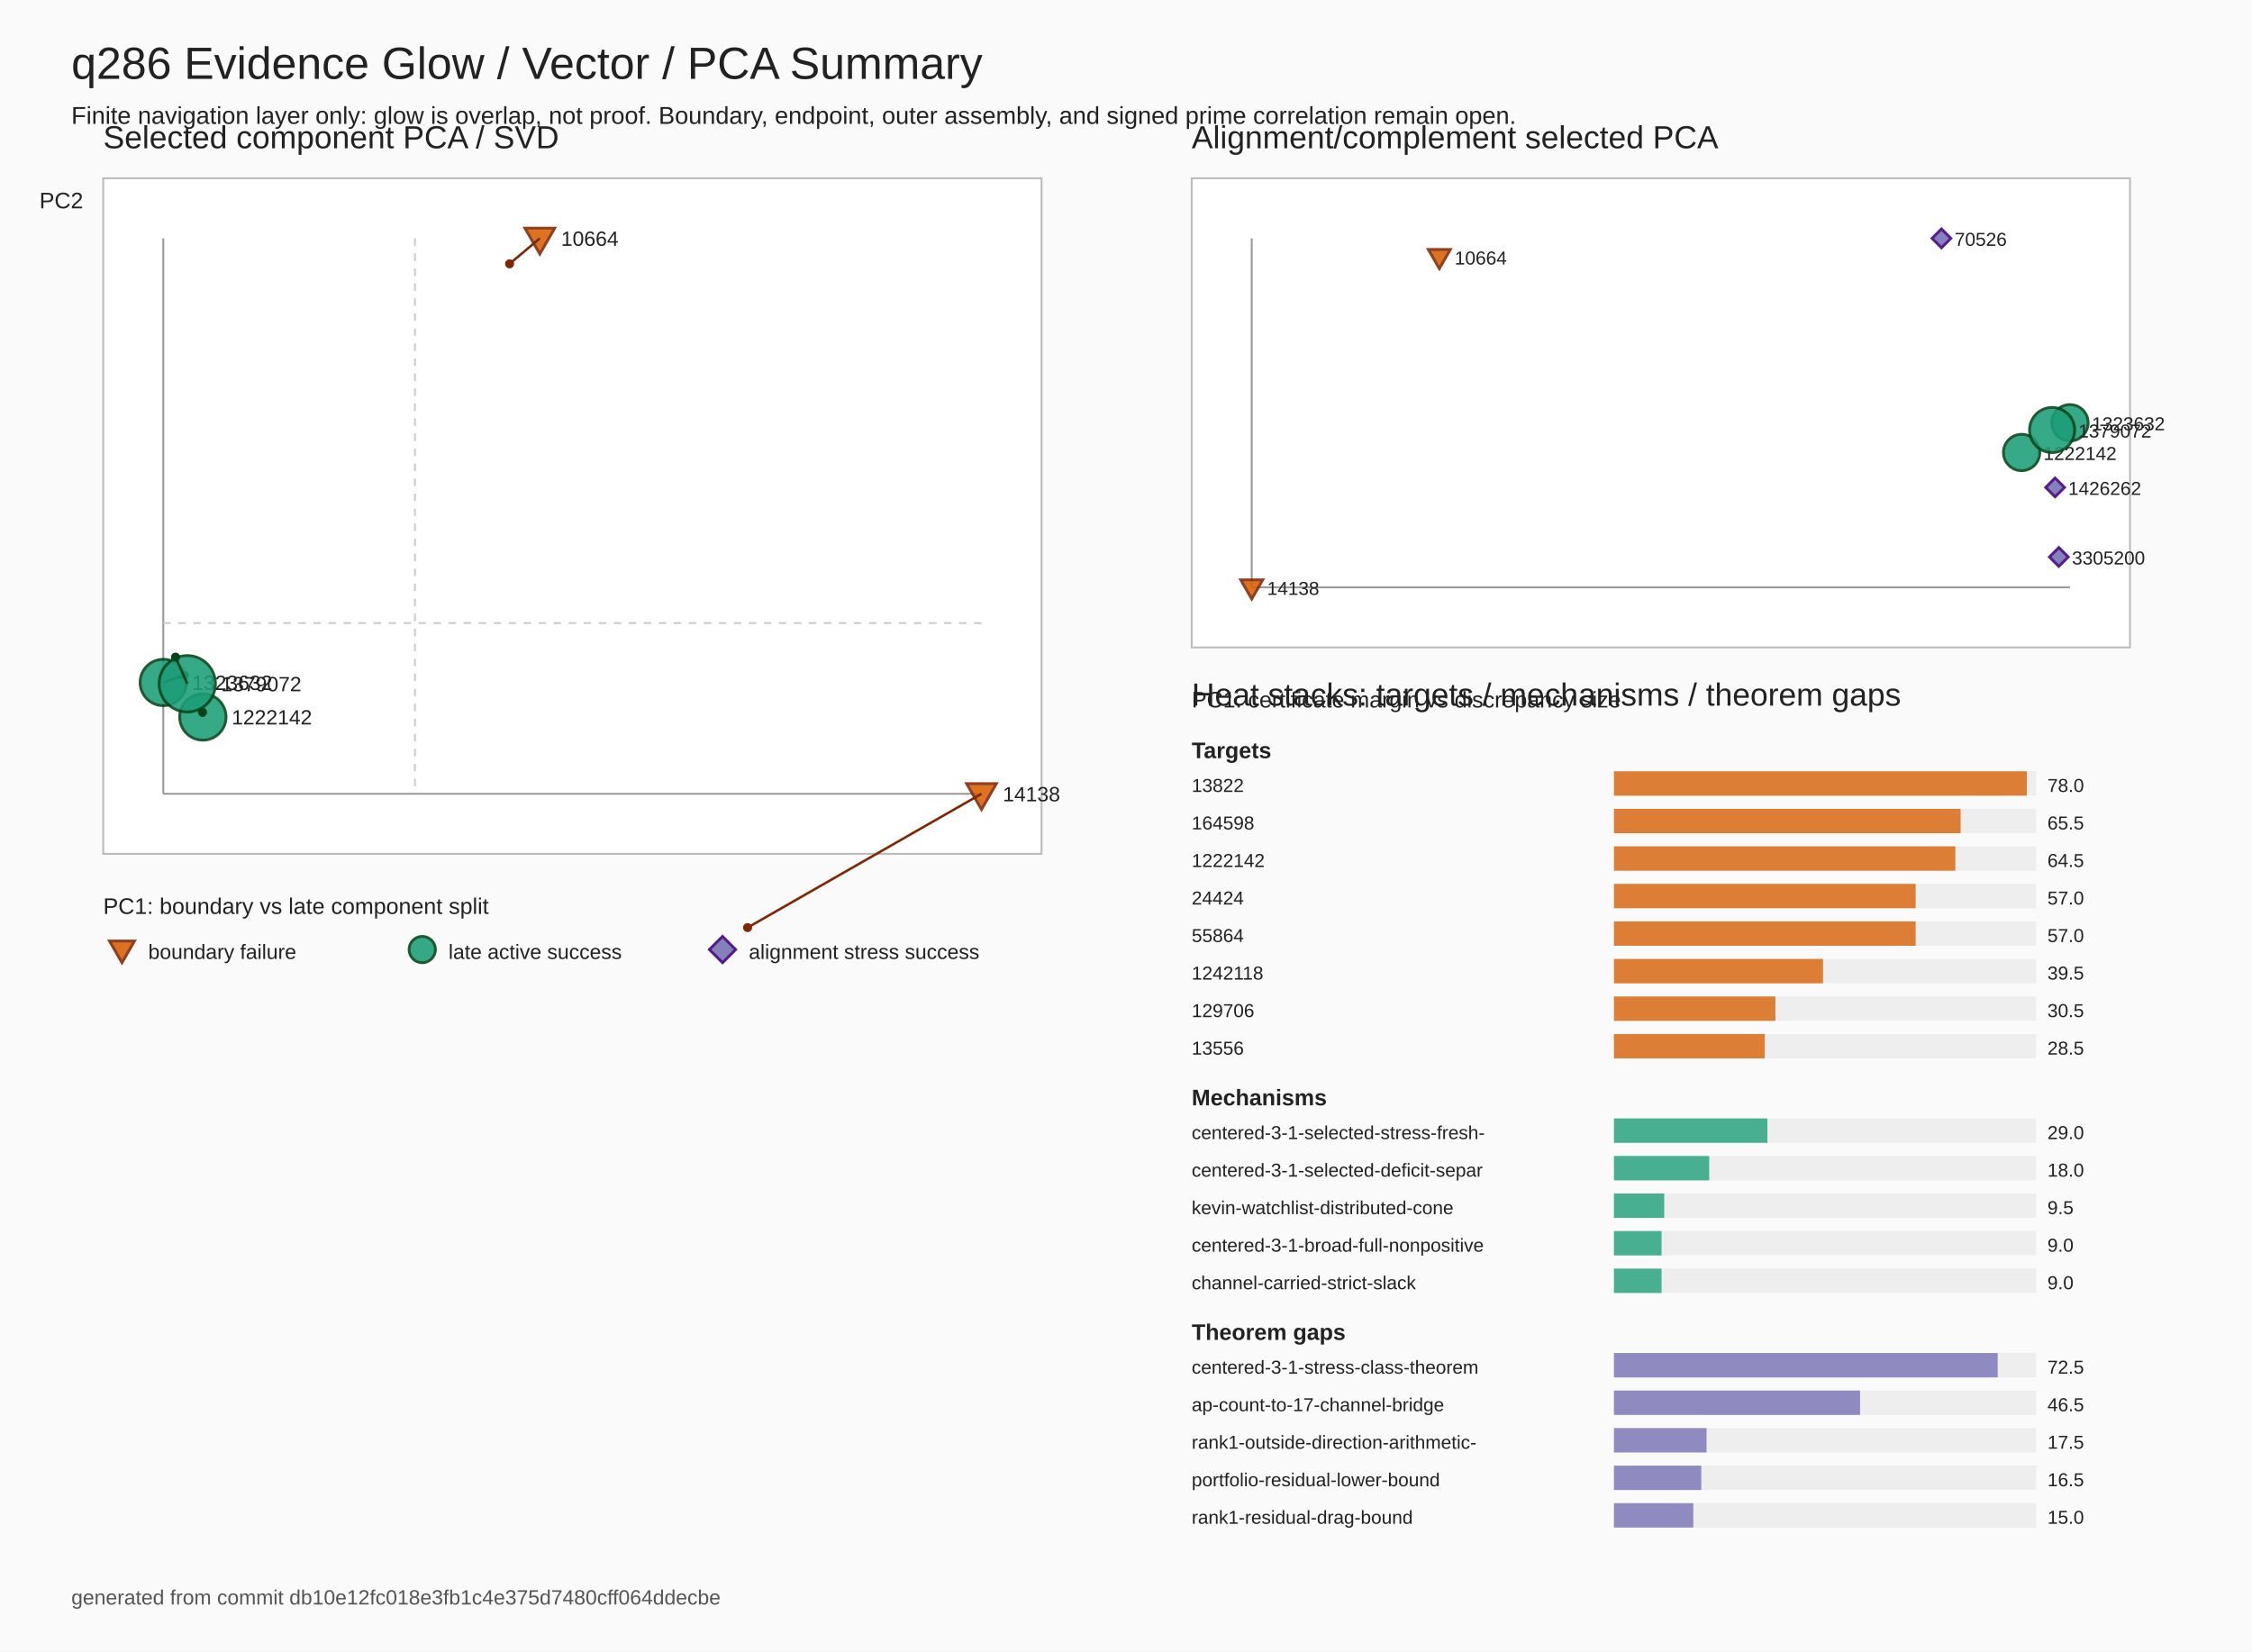
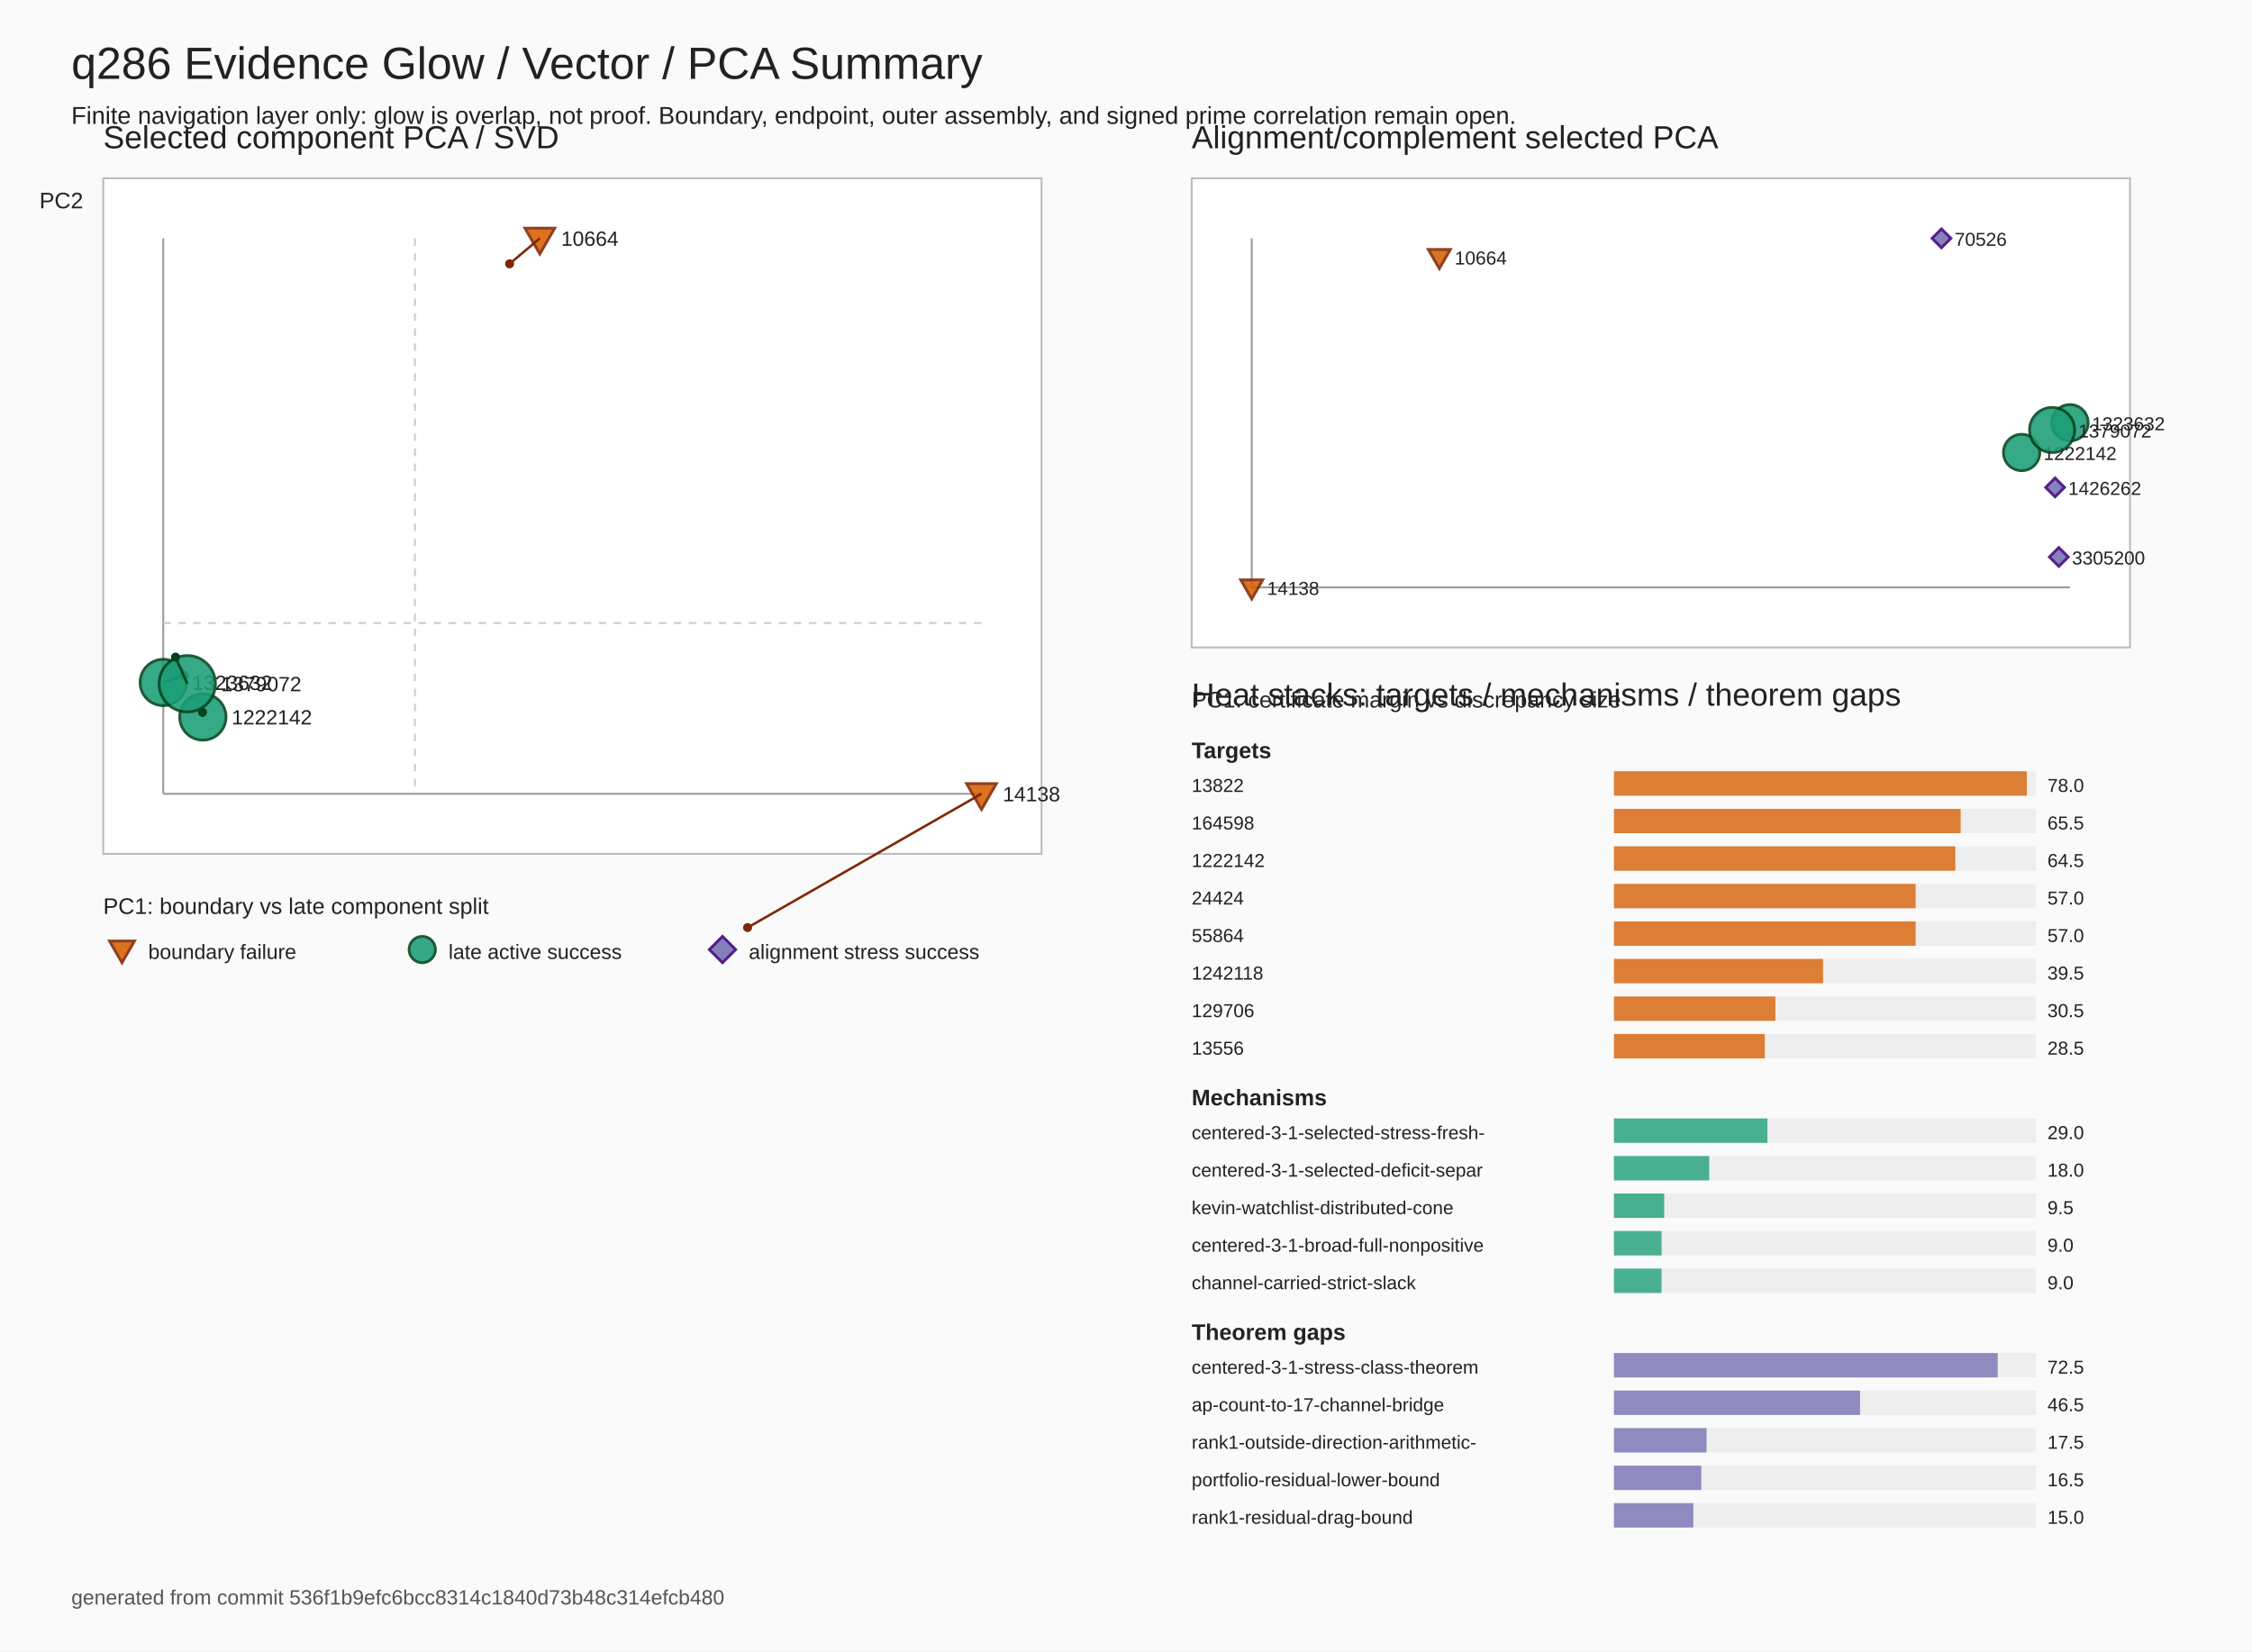
<svg xmlns="http://www.w3.org/2000/svg" width="1200" height="880" viewBox="0 0 1200 880" role="img" aria-labelledby="title desc">
  <rect x="0.00" y="0.00" width="1200.00" height="880.00" fill="#fafafa" stroke="none" opacity="1.0" />
  <text x="38.00" y="42.00" font-size="24" font-family="Arial, sans-serif" font-weight="500" text-anchor="start" fill="#222">q286 Evidence Glow / Vector / PCA Summary</text>
  <text x="38.00" y="66.00" font-size="13" font-family="Arial, sans-serif" font-weight="400" text-anchor="start" fill="#222">Finite navigation layer only: glow is overlap, not proof. Boundary, endpoint, outer assembly, and signed prime correlation remain open.</text>
-   <text x="38.00" y="855.00" font-size="11" font-family="Arial, sans-serif" font-weight="400" text-anchor="start" fill="#555">generated from commit db10e12fc018e3fb1c4e375d7480cff064ddecbe</text>
+   <text x="38.00" y="855.00" font-size="11" font-family="Arial, sans-serif" font-weight="400" text-anchor="start" fill="#555">generated from commit 536f1b9efc6bcc8314c1840d73b48c314efcb480</text>
  <rect x="55.00" y="95.00" width="500.00" height="360.00" fill="#ffffff" stroke="#bbbbbb" opacity="1.0" />
  <text x="55.00" y="79.00" font-size="17" font-family="Arial, sans-serif" font-weight="500" text-anchor="start" fill="#222">Selected component PCA / SVD</text>
  <text x="55.00" y="487.00" font-size="12" font-family="Arial, sans-serif" font-weight="400" text-anchor="start" fill="#222">PC1: boundary vs late component split</text>
  <text x="21.00" y="111.00" font-size="12" font-family="Arial, sans-serif" font-weight="400" text-anchor="start" fill="#222">PC2</text>
  <line x1="87.00" y1="423.00" x2="523.00" y2="423.00" stroke="#999" stroke-width="1" />
  <line x1="87.00" y1="127.00" x2="87.00" y2="423.00" stroke="#999" stroke-width="1" />
  <line x1="221.11" y1="127.00" x2="221.11" y2="423.00" stroke="#cccccc" stroke-width="1" stroke-dasharray="4 4" />
  <line x1="87.00" y1="332.02" x2="523.00" y2="332.02" stroke="#cccccc" stroke-width="1" stroke-dasharray="4 4" />
  <polygon points="287.65,135.33 279.73,121.58 295.57,121.58" fill="#d95f02" stroke="#7f2704" stroke-width="1.5" opacity="0.88" />
  <text x="298.98" y="131.00" font-size="11" font-family="Arial, sans-serif" font-weight="400" text-anchor="start" fill="#222">10664</text>
  <line x1="287.65" y1="127.00" x2="271.54" y2="140.59" stroke="#7f2704" stroke-width="1.3" />
  <circle cx="271.54" cy="140.59" r="2.4" fill="#7f2704" />
  <polygon points="523.00,431.33 515.08,417.58 530.92,417.58" fill="#d95f02" stroke="#7f2704" stroke-width="1.5" opacity="0.88" />
  <text x="534.33" y="427.00" font-size="11" font-family="Arial, sans-serif" font-weight="400" text-anchor="start" fill="#222">14138</text>
  <line x1="523.00" y1="423.00" x2="398.36" y2="494.29" stroke="#7f2704" stroke-width="1.3" />
  <circle cx="398.36" cy="494.29" r="2.4" fill="#7f2704" />
  <circle cx="108.10" cy="382.06" r="12.33" fill="#1b9e77" stroke="#00441b" stroke-width="1.5" opacity="0.88" />
  <text x="123.43" y="386.06" font-size="11" font-family="Arial, sans-serif" font-weight="400" text-anchor="start" fill="#222">1222142</text>
  <line x1="108.10" y1="382.06" x2="107.91" y2="379.54" stroke="#00441b" stroke-width="1.3" />
  <circle cx="107.91" cy="379.54" r="2.4" fill="#00441b" />
  <circle cx="87.00" cy="363.67" r="12.33" fill="#1b9e77" stroke="#00441b" stroke-width="1.5" opacity="0.88" />
  <text x="102.33" y="367.67" font-size="11" font-family="Arial, sans-serif" font-weight="400" text-anchor="start" fill="#222">1323632</text>
  <line x1="87.00" y1="363.67" x2="98.13" y2="359.93" stroke="#00441b" stroke-width="1.3" />
  <circle cx="98.13" cy="359.93" r="2.4" fill="#00441b" />
  <circle cx="99.79" cy="364.36" r="15.00" fill="#1b9e77" stroke="#00441b" stroke-width="1.5" opacity="0.88" />
  <text x="117.79" y="368.36" font-size="11" font-family="Arial, sans-serif" font-weight="400" text-anchor="start" fill="#222">1379072</text>
  <line x1="99.79" y1="364.36" x2="93.53" y2="350.16" stroke="#00441b" stroke-width="1.3" />
  <circle cx="93.53" cy="350.16" r="2.4" fill="#00441b" />
  <polygon points="65.00,513.00 58.35,501.45 71.65,501.45" fill="#d95f02" stroke="#7f2704" stroke-width="1.5" opacity="0.88" />
  <text x="79.00" y="511.00" font-size="11" font-family="Arial, sans-serif" font-weight="400" text-anchor="start" fill="#222">boundary failure</text>
  <circle cx="225.00" cy="506.00" r="7.00" fill="#1b9e77" stroke="#00441b" stroke-width="1.5" opacity="0.88" />
  <text x="239.00" y="511.00" font-size="11" font-family="Arial, sans-serif" font-weight="400" text-anchor="start" fill="#222">late active success</text>
  <polygon points="385.00,499.00 392.00,506.00 385.00,513.00 378.00,506.00" fill="#7570b3" stroke="#3f007d" stroke-width="1.5" opacity="0.88" />
  <text x="399.00" y="511.00" font-size="11" font-family="Arial, sans-serif" font-weight="400" text-anchor="start" fill="#222">alignment stress success</text>
  <rect x="635.00" y="95.00" width="500.00" height="250.00" fill="#ffffff" stroke="#bbbbbb" opacity="1.0" />
  <text x="635.00" y="79.00" font-size="17" font-family="Arial, sans-serif" font-weight="500" text-anchor="start" fill="#222">Alignment/complement selected PCA</text>
  <text x="635.00" y="377.00" font-size="12" font-family="Arial, sans-serif" font-weight="400" text-anchor="start" fill="#222">PC1: certificate margin vs discrepancy size</text>
  <line x1="667.00" y1="313.00" x2="1103.00" y2="313.00" stroke="#999" stroke-width="1" />
  <line x1="667.00" y1="127.00" x2="667.00" y2="313.00" stroke="#999" stroke-width="1" />
  <polygon points="766.97,143.12 761.11,132.95 772.82,132.95" fill="#d95f02" stroke="#7f2704" stroke-width="1.5" opacity="0.88" />
  <text x="775.13" y="140.95" font-size="10" font-family="Arial, sans-serif" font-weight="400" text-anchor="start" fill="#222">10664</text>
  <polygon points="667.00,319.17 661.14,308.99 672.86,308.99" fill="#d95f02" stroke="#7f2704" stroke-width="1.5" opacity="0.88" />
  <text x="675.17" y="317.00" font-size="10" font-family="Arial, sans-serif" font-weight="400" text-anchor="start" fill="#222">14138</text>
  <polygon points="1034.53,122.00 1039.53,127.00 1034.53,132.00 1029.53,127.00" fill="#7570b3" stroke="#3f007d" stroke-width="1.5" opacity="0.88" />
  <text x="1041.53" y="131.00" font-size="10" font-family="Arial, sans-serif" font-weight="400" text-anchor="start" fill="#222">70526</text>
  <circle cx="1077.24" cy="241.12" r="9.67" fill="#1b9e77" stroke="#00441b" stroke-width="1.5" opacity="0.88" />
  <text x="1088.91" y="245.12" font-size="10" font-family="Arial, sans-serif" font-weight="400" text-anchor="start" fill="#222">1222142</text>
  <circle cx="1103.00" cy="225.29" r="9.67" fill="#1b9e77" stroke="#00441b" stroke-width="1.5" opacity="0.88" />
  <text x="1114.67" y="229.29" font-size="10" font-family="Arial, sans-serif" font-weight="400" text-anchor="start" fill="#222">1323632</text>
  <circle cx="1093.49" cy="229.14" r="12.00" fill="#1b9e77" stroke="#00441b" stroke-width="1.5" opacity="0.88" />
  <text x="1107.49" y="233.14" font-size="10" font-family="Arial, sans-serif" font-weight="400" text-anchor="start" fill="#222">1379072</text>
  <polygon points="1095.07,254.73 1100.07,259.73 1095.07,264.73 1090.07,259.73" fill="#7570b3" stroke="#3f007d" stroke-width="1.5" opacity="0.88" />
  <text x="1102.07" y="263.73" font-size="10" font-family="Arial, sans-serif" font-weight="400" text-anchor="start" fill="#222">1426262</text>
  <polygon points="1097.07,291.80 1102.07,296.80 1097.07,301.80 1092.07,296.80" fill="#7570b3" stroke="#3f007d" stroke-width="1.5" opacity="0.88" />
  <text x="1104.07" y="300.80" font-size="10" font-family="Arial, sans-serif" font-weight="400" text-anchor="start" fill="#222">3305200</text>
  <text x="635.00" y="376.00" font-size="17" font-family="Arial, sans-serif" font-weight="500" text-anchor="start" fill="#222">Heat stacks: targets / mechanisms / theorem gaps</text>
  <text x="635.00" y="404.00" font-size="12" font-family="Arial, sans-serif" font-weight="600" text-anchor="start" fill="#222">Targets</text>
  <text x="635.00" y="422.00" font-size="10" font-family="Arial, sans-serif" font-weight="400" text-anchor="start" fill="#222">13822</text>
  <rect x="860.00" y="411.00" width="225.00" height="13.00" fill="#eeeeee" stroke="none" opacity="1.0" />
  <rect x="860.00" y="411.00" width="220.00" height="13.00" fill="#d95f02" stroke="none" opacity="0.78" />
  <text x="1091.00" y="422.00" font-size="10" font-family="Arial, sans-serif" font-weight="400" text-anchor="start" fill="#222">78.0</text>
  <text x="635.00" y="442.00" font-size="10" font-family="Arial, sans-serif" font-weight="400" text-anchor="start" fill="#222">164598</text>
  <rect x="860.00" y="431.00" width="225.00" height="13.00" fill="#eeeeee" stroke="none" opacity="1.0" />
  <rect x="860.00" y="431.00" width="184.74" height="13.00" fill="#d95f02" stroke="none" opacity="0.78" />
  <text x="1091.00" y="442.00" font-size="10" font-family="Arial, sans-serif" font-weight="400" text-anchor="start" fill="#222">65.5</text>
  <text x="635.00" y="462.00" font-size="10" font-family="Arial, sans-serif" font-weight="400" text-anchor="start" fill="#222">1222142</text>
  <rect x="860.00" y="451.00" width="225.00" height="13.00" fill="#eeeeee" stroke="none" opacity="1.0" />
  <rect x="860.00" y="451.00" width="181.92" height="13.00" fill="#d95f02" stroke="none" opacity="0.78" />
  <text x="1091.00" y="462.00" font-size="10" font-family="Arial, sans-serif" font-weight="400" text-anchor="start" fill="#222">64.5</text>
  <text x="635.00" y="482.00" font-size="10" font-family="Arial, sans-serif" font-weight="400" text-anchor="start" fill="#222">24424</text>
  <rect x="860.00" y="471.00" width="225.00" height="13.00" fill="#eeeeee" stroke="none" opacity="1.0" />
  <rect x="860.00" y="471.00" width="160.77" height="13.00" fill="#d95f02" stroke="none" opacity="0.78" />
  <text x="1091.00" y="482.00" font-size="10" font-family="Arial, sans-serif" font-weight="400" text-anchor="start" fill="#222">57.0</text>
  <text x="635.00" y="502.00" font-size="10" font-family="Arial, sans-serif" font-weight="400" text-anchor="start" fill="#222">55864</text>
  <rect x="860.00" y="491.00" width="225.00" height="13.00" fill="#eeeeee" stroke="none" opacity="1.0" />
  <rect x="860.00" y="491.00" width="160.77" height="13.00" fill="#d95f02" stroke="none" opacity="0.78" />
  <text x="1091.00" y="502.00" font-size="10" font-family="Arial, sans-serif" font-weight="400" text-anchor="start" fill="#222">57.0</text>
  <text x="635.00" y="522.00" font-size="10" font-family="Arial, sans-serif" font-weight="400" text-anchor="start" fill="#222">1242118</text>
  <rect x="860.00" y="511.00" width="225.00" height="13.00" fill="#eeeeee" stroke="none" opacity="1.0" />
  <rect x="860.00" y="511.00" width="111.41" height="13.00" fill="#d95f02" stroke="none" opacity="0.78" />
  <text x="1091.00" y="522.00" font-size="10" font-family="Arial, sans-serif" font-weight="400" text-anchor="start" fill="#222">39.5</text>
  <text x="635.00" y="542.00" font-size="10" font-family="Arial, sans-serif" font-weight="400" text-anchor="start" fill="#222">129706</text>
  <rect x="860.00" y="531.00" width="225.00" height="13.00" fill="#eeeeee" stroke="none" opacity="1.0" />
  <rect x="860.00" y="531.00" width="86.03" height="13.00" fill="#d95f02" stroke="none" opacity="0.78" />
  <text x="1091.00" y="542.00" font-size="10" font-family="Arial, sans-serif" font-weight="400" text-anchor="start" fill="#222">30.5</text>
  <text x="635.00" y="562.00" font-size="10" font-family="Arial, sans-serif" font-weight="400" text-anchor="start" fill="#222">13556</text>
  <rect x="860.00" y="551.00" width="225.00" height="13.00" fill="#eeeeee" stroke="none" opacity="1.0" />
  <rect x="860.00" y="551.00" width="80.38" height="13.00" fill="#d95f02" stroke="none" opacity="0.78" />
  <text x="1091.00" y="562.00" font-size="10" font-family="Arial, sans-serif" font-weight="400" text-anchor="start" fill="#222">28.5</text>
  <text x="635.00" y="589.00" font-size="12" font-family="Arial, sans-serif" font-weight="600" text-anchor="start" fill="#222">Mechanisms</text>
  <text x="635.00" y="607.00" font-size="10" font-family="Arial, sans-serif" font-weight="400" text-anchor="start" fill="#222">centered-3-1-selected-stress-fresh-</text>
  <rect x="860.00" y="596.00" width="225.00" height="13.00" fill="#eeeeee" stroke="none" opacity="1.0" />
  <rect x="860.00" y="596.00" width="81.79" height="13.00" fill="#1b9e77" stroke="none" opacity="0.78" />
  <text x="1091.00" y="607.00" font-size="10" font-family="Arial, sans-serif" font-weight="400" text-anchor="start" fill="#222">29.0</text>
  <text x="635.00" y="627.00" font-size="10" font-family="Arial, sans-serif" font-weight="400" text-anchor="start" fill="#222">centered-3-1-selected-deficit-separ</text>
  <rect x="860.00" y="616.00" width="225.00" height="13.00" fill="#eeeeee" stroke="none" opacity="1.0" />
  <rect x="860.00" y="616.00" width="50.77" height="13.00" fill="#1b9e77" stroke="none" opacity="0.78" />
  <text x="1091.00" y="627.00" font-size="10" font-family="Arial, sans-serif" font-weight="400" text-anchor="start" fill="#222">18.0</text>
  <text x="635.00" y="647.00" font-size="10" font-family="Arial, sans-serif" font-weight="400" text-anchor="start" fill="#222">kevin-watchlist-distributed-cone</text>
  <rect x="860.00" y="636.00" width="225.00" height="13.00" fill="#eeeeee" stroke="none" opacity="1.0" />
  <rect x="860.00" y="636.00" width="26.79" height="13.00" fill="#1b9e77" stroke="none" opacity="0.78" />
  <text x="1091.00" y="647.00" font-size="10" font-family="Arial, sans-serif" font-weight="400" text-anchor="start" fill="#222">9.5</text>
  <text x="635.00" y="667.00" font-size="10" font-family="Arial, sans-serif" font-weight="400" text-anchor="start" fill="#222">centered-3-1-broad-full-nonpositive</text>
  <rect x="860.00" y="656.00" width="225.00" height="13.00" fill="#eeeeee" stroke="none" opacity="1.0" />
  <rect x="860.00" y="656.00" width="25.38" height="13.00" fill="#1b9e77" stroke="none" opacity="0.78" />
  <text x="1091.00" y="667.00" font-size="10" font-family="Arial, sans-serif" font-weight="400" text-anchor="start" fill="#222">9.0</text>
  <text x="635.00" y="687.00" font-size="10" font-family="Arial, sans-serif" font-weight="400" text-anchor="start" fill="#222">channel-carried-strict-slack</text>
  <rect x="860.00" y="676.00" width="225.00" height="13.00" fill="#eeeeee" stroke="none" opacity="1.0" />
  <rect x="860.00" y="676.00" width="25.38" height="13.00" fill="#1b9e77" stroke="none" opacity="0.78" />
  <text x="1091.00" y="687.00" font-size="10" font-family="Arial, sans-serif" font-weight="400" text-anchor="start" fill="#222">9.0</text>
  <text x="635.00" y="714.00" font-size="12" font-family="Arial, sans-serif" font-weight="600" text-anchor="start" fill="#222">Theorem gaps</text>
  <text x="635.00" y="732.00" font-size="10" font-family="Arial, sans-serif" font-weight="400" text-anchor="start" fill="#222">centered-3-1-stress-class-theorem</text>
  <rect x="860.00" y="721.00" width="225.00" height="13.00" fill="#eeeeee" stroke="none" opacity="1.0" />
  <rect x="860.00" y="721.00" width="204.49" height="13.00" fill="#7570b3" stroke="none" opacity="0.78" />
  <text x="1091.00" y="732.00" font-size="10" font-family="Arial, sans-serif" font-weight="400" text-anchor="start" fill="#222">72.5</text>
  <text x="635.00" y="752.00" font-size="10" font-family="Arial, sans-serif" font-weight="400" text-anchor="start" fill="#222">ap-count-to-17-channel-bridge</text>
  <rect x="860.00" y="741.00" width="225.00" height="13.00" fill="#eeeeee" stroke="none" opacity="1.0" />
  <rect x="860.00" y="741.00" width="131.15" height="13.00" fill="#7570b3" stroke="none" opacity="0.78" />
  <text x="1091.00" y="752.00" font-size="10" font-family="Arial, sans-serif" font-weight="400" text-anchor="start" fill="#222">46.5</text>
  <text x="635.00" y="772.00" font-size="10" font-family="Arial, sans-serif" font-weight="400" text-anchor="start" fill="#222">rank1-outside-direction-arithmetic-</text>
  <rect x="860.00" y="761.00" width="225.00" height="13.00" fill="#eeeeee" stroke="none" opacity="1.0" />
  <rect x="860.00" y="761.00" width="49.36" height="13.00" fill="#7570b3" stroke="none" opacity="0.78" />
  <text x="1091.00" y="772.00" font-size="10" font-family="Arial, sans-serif" font-weight="400" text-anchor="start" fill="#222">17.5</text>
  <text x="635.00" y="792.00" font-size="10" font-family="Arial, sans-serif" font-weight="400" text-anchor="start" fill="#222">portfolio-residual-lower-bound</text>
  <rect x="860.00" y="781.00" width="225.00" height="13.00" fill="#eeeeee" stroke="none" opacity="1.0" />
  <rect x="860.00" y="781.00" width="46.54" height="13.00" fill="#7570b3" stroke="none" opacity="0.78" />
  <text x="1091.00" y="792.00" font-size="10" font-family="Arial, sans-serif" font-weight="400" text-anchor="start" fill="#222">16.5</text>
  <text x="635.00" y="812.00" font-size="10" font-family="Arial, sans-serif" font-weight="400" text-anchor="start" fill="#222">rank1-residual-drag-bound</text>
  <rect x="860.00" y="801.00" width="225.00" height="13.00" fill="#eeeeee" stroke="none" opacity="1.0" />
  <rect x="860.00" y="801.00" width="42.31" height="13.00" fill="#7570b3" stroke="none" opacity="0.78" />
  <text x="1091.00" y="812.00" font-size="10" font-family="Arial, sans-serif" font-weight="400" text-anchor="start" fill="#222">15.0</text>
</svg>
